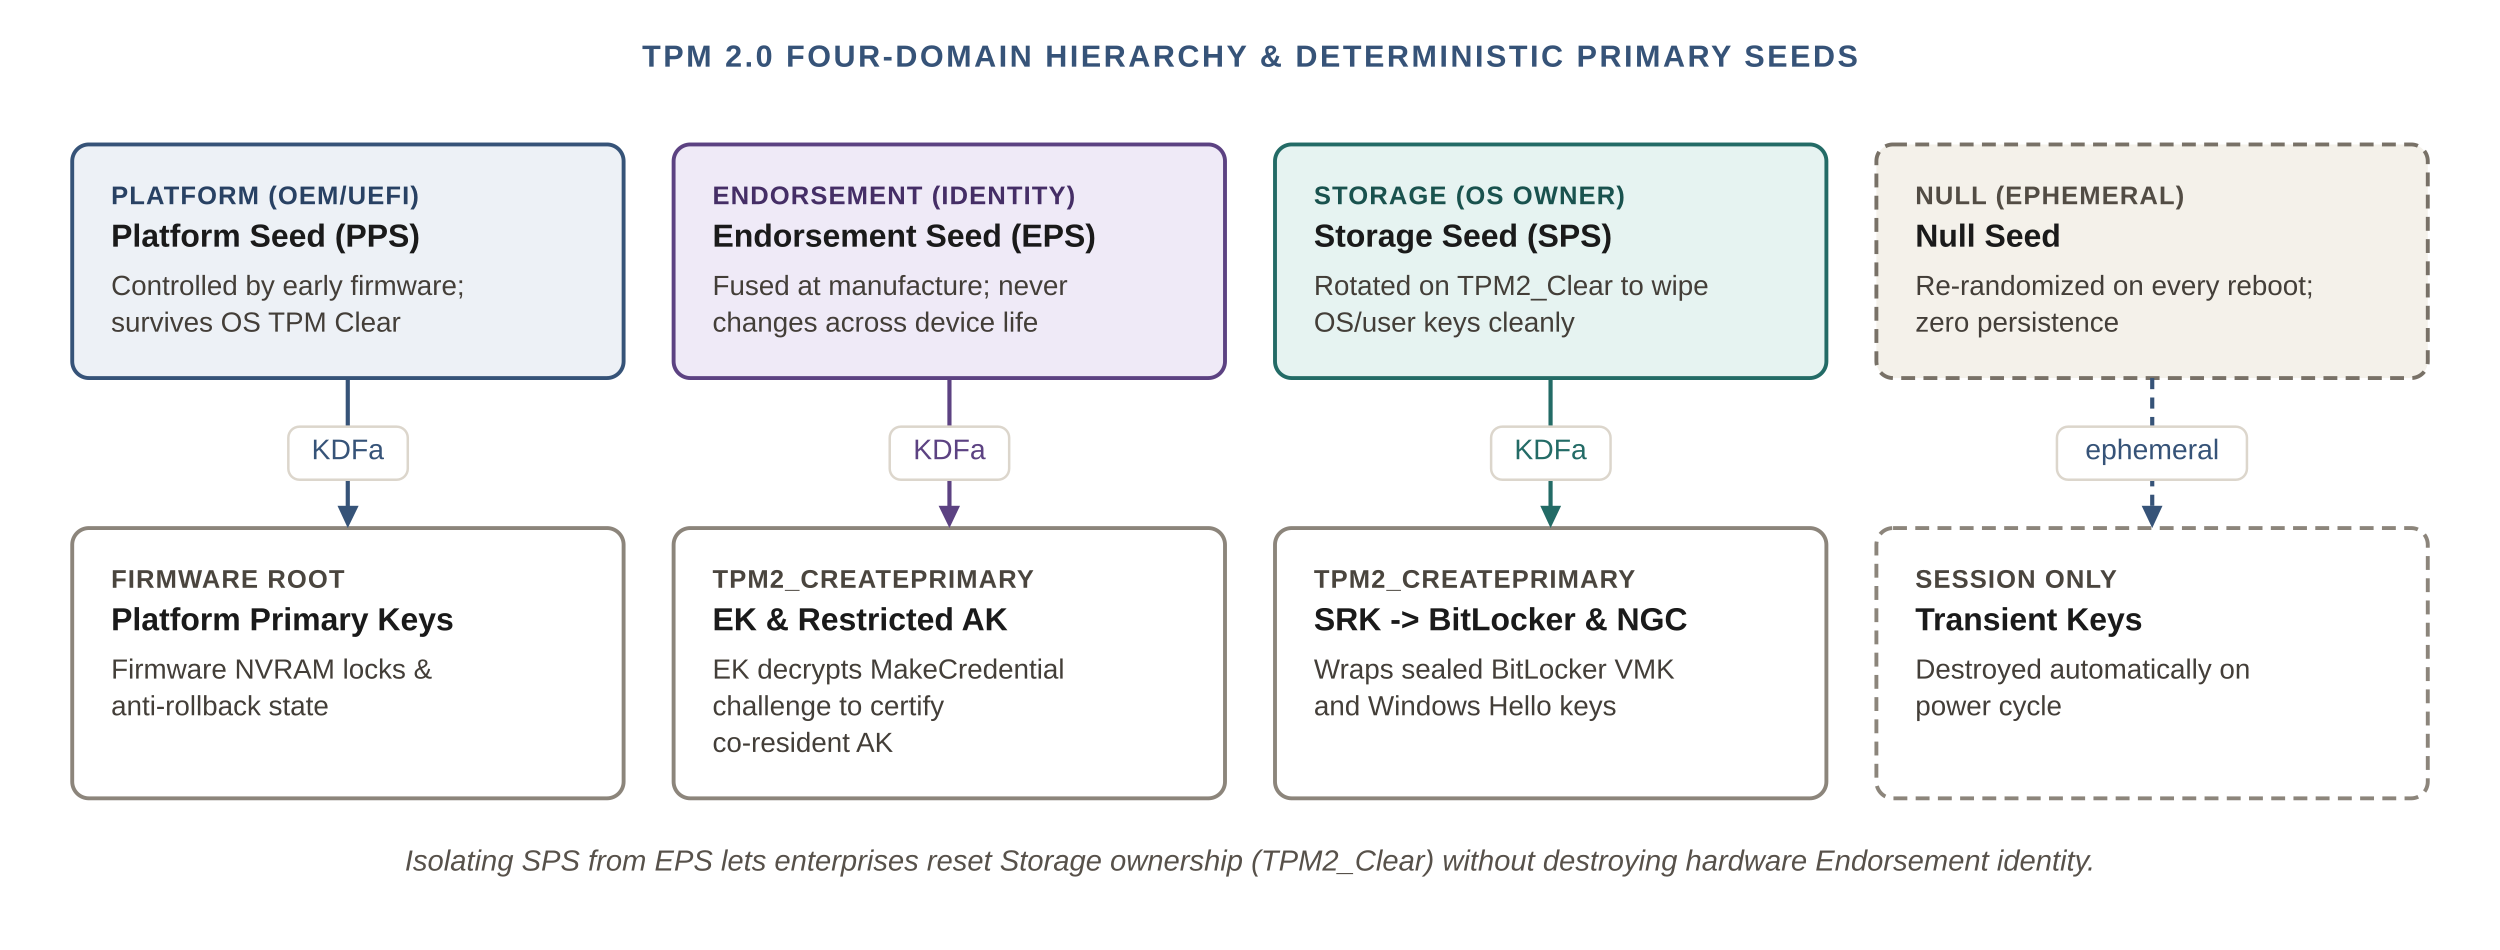
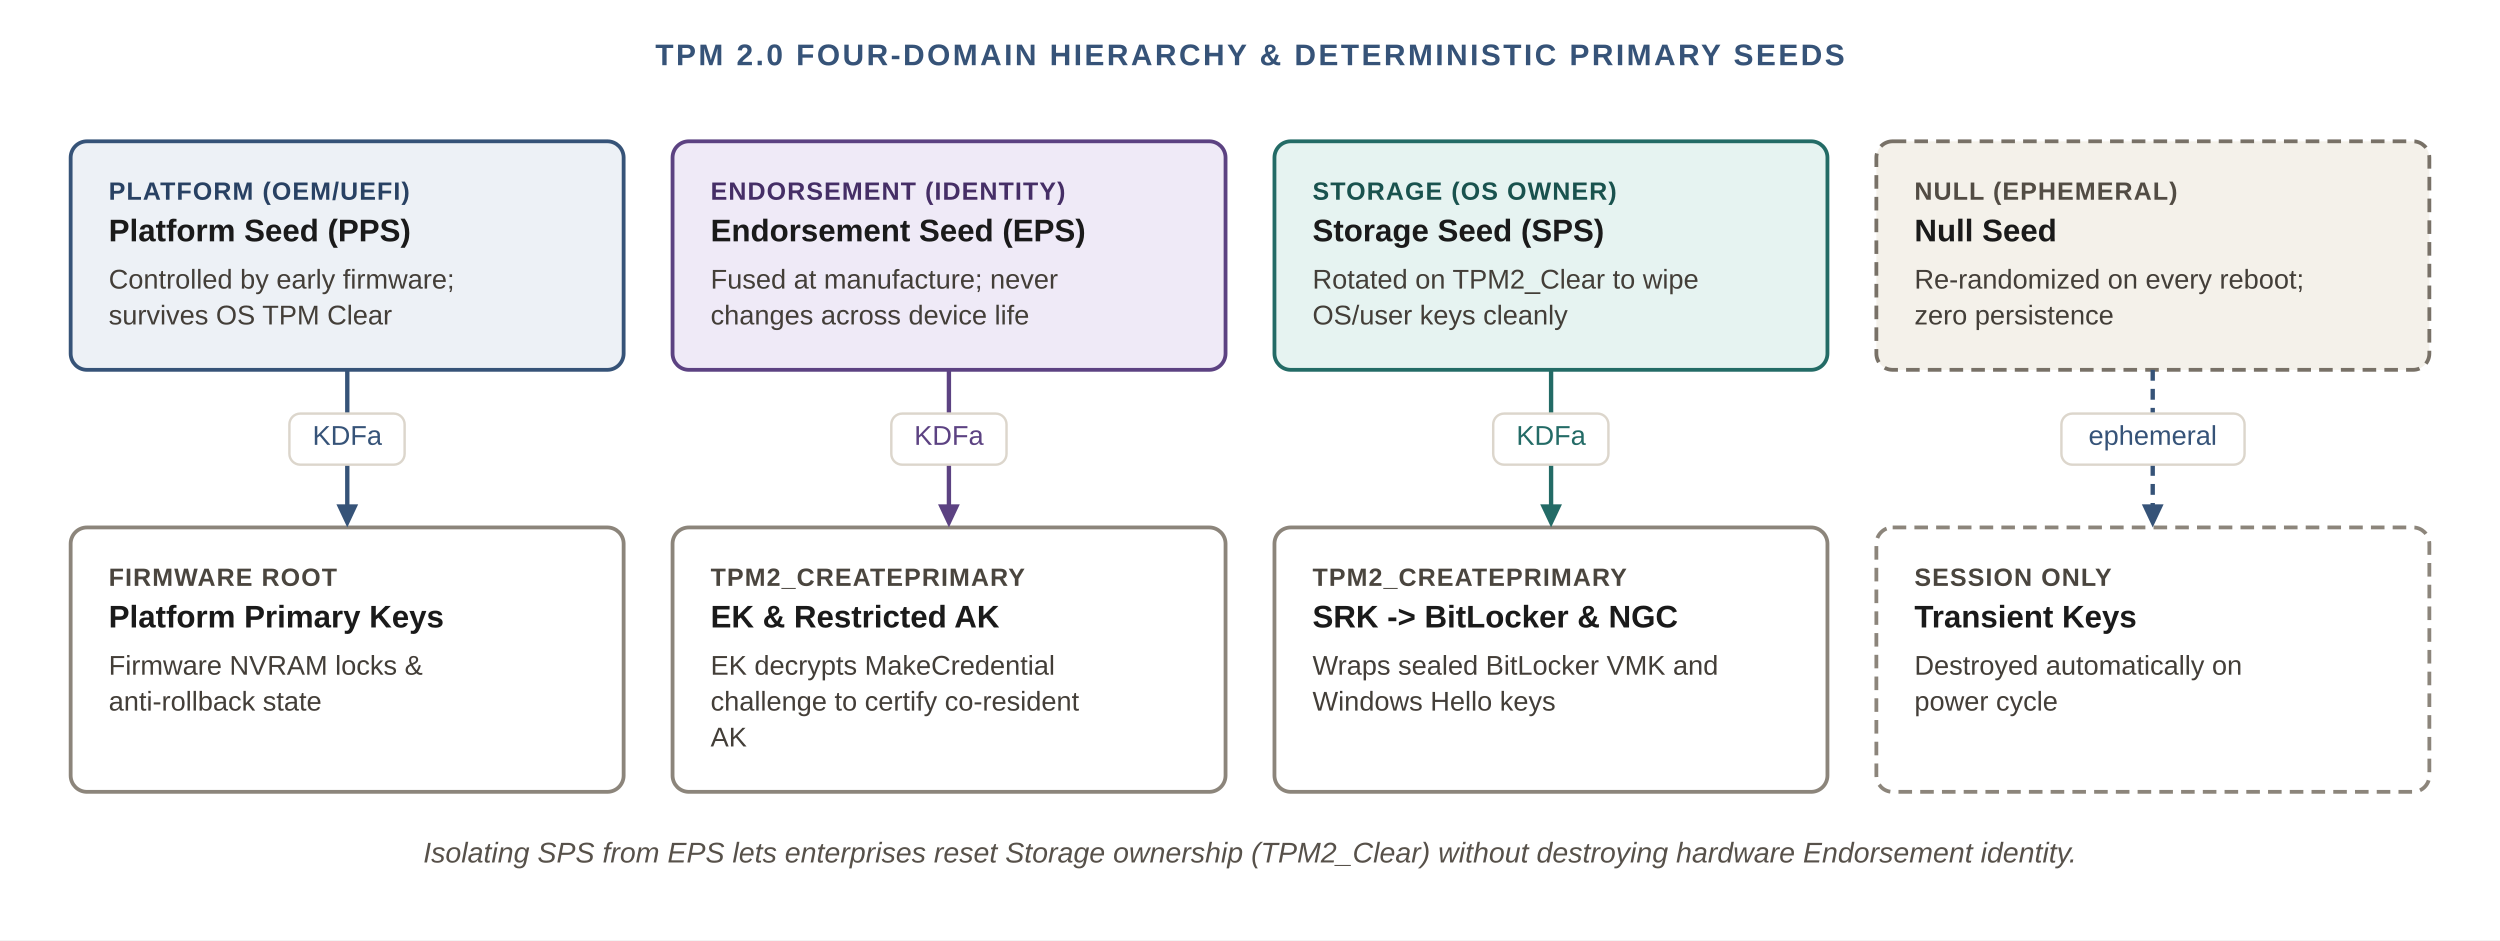
- <svg xmlns="http://www.w3.org/2000/svg" viewBox="0 0 900 342" width="900" height="342">
-   <rect x="0" y="0" width="900" height="342" fill="#ffffff" />
-   <text x="450.0" y="24.0" font-family="-apple-system, BlinkMacSystemFont, &quot;Segoe UI&quot;, &quot;Helvetica Neue&quot;, Arial, sans-serif" font-size="11.0" font-weight="700" letter-spacing="0.90px" fill="#365378" text-anchor="middle">TPM 2.0 FOUR-DOMAIN HIERARCHY &amp; DETERMINISTIC PRIMARY SEEDS</text>
-   <rect x="26.0" y="52.0" width="198.5" height="84.1" rx="6.0" fill="#edf1f6" stroke="#365378" stroke-width="1.4" />
+ <svg xmlns="http://www.w3.org/2000/svg" viewBox="0 0 920 346" width="920" height="346">
+   <rect x="0" y="0" width="920" height="346" fill="#ffffff" />
+   <text x="460.0" y="24.0" font-family="-apple-system, BlinkMacSystemFont, &quot;Segoe UI&quot;, &quot;Helvetica Neue&quot;, Arial, sans-serif" font-size="11.0" font-weight="700" letter-spacing="0.90px" fill="#365378" text-anchor="middle">TPM 2.0 FOUR-DOMAIN HIERARCHY &amp; DETERMINISTIC PRIMARY SEEDS</text>
+   <rect x="26.0" y="52.0" width="203.5" height="84.1" rx="6.0" fill="#edf1f6" stroke="#365378" stroke-width="1.4" />
  <text x="40.0" y="73.5" font-family="-apple-system, BlinkMacSystemFont, &quot;Segoe UI&quot;, &quot;Helvetica Neue&quot;, Arial, sans-serif" font-size="9.2" font-weight="700" letter-spacing="0.40px" fill="#284163" text-anchor="start">PLATFORM (OEM/UEFI)</text>
  <text x="40.0" y="88.8" font-family="-apple-system, BlinkMacSystemFont, &quot;Segoe UI&quot;, &quot;Helvetica Neue&quot;, Arial, sans-serif" font-size="11.5" font-weight="700" fill="#1a1a1a" text-anchor="start">Platform Seed (PPS)</text>
  <text x="40.0" y="106.2" font-family="-apple-system, BlinkMacSystemFont, &quot;Segoe UI&quot;, &quot;Helvetica Neue&quot;, Arial, sans-serif" font-size="10.0" font-weight="400" fill="#433e38" text-anchor="start">Controlled by early firmware;</text>
  <text x="40.0" y="119.4" font-family="-apple-system, BlinkMacSystemFont, &quot;Segoe UI&quot;, &quot;Helvetica Neue&quot;, Arial, sans-serif" font-size="10.0" font-weight="400" fill="#433e38" text-anchor="start">survives OS TPM Clear</text>
-   <rect x="242.5" y="52.0" width="198.5" height="84.1" rx="6.0" fill="#efeaf7" stroke="#5c4282" stroke-width="1.4" />
-   <text x="256.5" y="73.5" font-family="-apple-system, BlinkMacSystemFont, &quot;Segoe UI&quot;, &quot;Helvetica Neue&quot;, Arial, sans-serif" font-size="9.2" font-weight="700" letter-spacing="0.40px" fill="#452e66" text-anchor="start">ENDORSEMENT (IDENTITY)</text>
-   <text x="256.5" y="88.8" font-family="-apple-system, BlinkMacSystemFont, &quot;Segoe UI&quot;, &quot;Helvetica Neue&quot;, Arial, sans-serif" font-size="11.5" font-weight="700" fill="#1a1a1a" text-anchor="start">Endorsement Seed (EPS)</text>
-   <text x="256.5" y="106.2" font-family="-apple-system, BlinkMacSystemFont, &quot;Segoe UI&quot;, &quot;Helvetica Neue&quot;, Arial, sans-serif" font-size="10.0" font-weight="400" fill="#433e38" text-anchor="start">Fused at manufacture; never</text>
-   <text x="256.5" y="119.4" font-family="-apple-system, BlinkMacSystemFont, &quot;Segoe UI&quot;, &quot;Helvetica Neue&quot;, Arial, sans-serif" font-size="10.0" font-weight="400" fill="#433e38" text-anchor="start">changes across device life</text>
-   <rect x="459.0" y="52.0" width="198.5" height="84.1" rx="6.0" fill="#e6f3f1" stroke="#236b66" stroke-width="1.4" />
-   <text x="473.0" y="73.5" font-family="-apple-system, BlinkMacSystemFont, &quot;Segoe UI&quot;, &quot;Helvetica Neue&quot;, Arial, sans-serif" font-size="9.2" font-weight="700" letter-spacing="0.40px" fill="#19524e" text-anchor="start">STORAGE (OS OWNER)</text>
-   <text x="473.0" y="88.8" font-family="-apple-system, BlinkMacSystemFont, &quot;Segoe UI&quot;, &quot;Helvetica Neue&quot;, Arial, sans-serif" font-size="11.5" font-weight="700" fill="#1a1a1a" text-anchor="start">Storage Seed (SPS)</text>
-   <text x="473.0" y="106.2" font-family="-apple-system, BlinkMacSystemFont, &quot;Segoe UI&quot;, &quot;Helvetica Neue&quot;, Arial, sans-serif" font-size="10.0" font-weight="400" fill="#433e38" text-anchor="start">Rotated on TPM2_Clear to wipe</text>
-   <text x="473.0" y="119.4" font-family="-apple-system, BlinkMacSystemFont, &quot;Segoe UI&quot;, &quot;Helvetica Neue&quot;, Arial, sans-serif" font-size="10.0" font-weight="400" fill="#433e38" text-anchor="start">OS/user keys cleanly</text>
-   <rect x="675.5" y="52.0" width="198.5" height="84.1" rx="6.0" fill="#f4f1ea" stroke="#787167" stroke-width="1.4" stroke-dasharray="5,3" />
-   <text x="689.5" y="73.5" font-family="-apple-system, BlinkMacSystemFont, &quot;Segoe UI&quot;, &quot;Helvetica Neue&quot;, Arial, sans-serif" font-size="9.2" font-weight="700" letter-spacing="0.40px" fill="#524c44" text-anchor="start">NULL (EPHEMERAL)</text>
-   <text x="689.5" y="88.8" font-family="-apple-system, BlinkMacSystemFont, &quot;Segoe UI&quot;, &quot;Helvetica Neue&quot;, Arial, sans-serif" font-size="11.5" font-weight="700" fill="#1a1a1a" text-anchor="start">Null Seed</text>
-   <text x="689.5" y="106.2" font-family="-apple-system, BlinkMacSystemFont, &quot;Segoe UI&quot;, &quot;Helvetica Neue&quot;, Arial, sans-serif" font-size="10.0" font-weight="400" fill="#433e38" text-anchor="start">Re-randomized on every reboot;</text>
-   <text x="689.5" y="119.4" font-family="-apple-system, BlinkMacSystemFont, &quot;Segoe UI&quot;, &quot;Helvetica Neue&quot;, Arial, sans-serif" font-size="10.0" font-weight="400" fill="#433e38" text-anchor="start">zero persistence</text>
-   <rect x="26.0" y="190.1" width="198.5" height="97.3" rx="6.0" fill="#ffffff" stroke="#8c857b" stroke-width="1.4" />
-   <text x="40.0" y="211.6" font-family="-apple-system, BlinkMacSystemFont, &quot;Segoe UI&quot;, &quot;Helvetica Neue&quot;, Arial, sans-serif" font-size="9.2" font-weight="700" letter-spacing="0.40px" fill="#4a453e" text-anchor="start">FIRMWARE ROOT</text>
-   <text x="40.0" y="226.9" font-family="-apple-system, BlinkMacSystemFont, &quot;Segoe UI&quot;, &quot;Helvetica Neue&quot;, Arial, sans-serif" font-size="11.5" font-weight="700" fill="#1a1a1a" text-anchor="start">Platform Primary Keys</text>
-   <text x="40.0" y="244.3" font-family="-apple-system, BlinkMacSystemFont, &quot;Segoe UI&quot;, &quot;Helvetica Neue&quot;, Arial, sans-serif" font-size="10.0" font-weight="400" fill="#433e38" text-anchor="start">Firmware NVRAM locks &amp;</text>
-   <text x="40.0" y="257.5" font-family="-apple-system, BlinkMacSystemFont, &quot;Segoe UI&quot;, &quot;Helvetica Neue&quot;, Arial, sans-serif" font-size="10.0" font-weight="400" fill="#433e38" text-anchor="start">anti-rollback state</text>
-   <rect x="242.5" y="190.1" width="198.5" height="97.3" rx="6.0" fill="#ffffff" stroke="#8c857b" stroke-width="1.4" />
-   <text x="256.5" y="211.6" font-family="-apple-system, BlinkMacSystemFont, &quot;Segoe UI&quot;, &quot;Helvetica Neue&quot;, Arial, sans-serif" font-size="9.2" font-weight="700" letter-spacing="0.40px" fill="#4a453e" text-anchor="start">TPM2_CREATEPRIMARY</text>
-   <text x="256.5" y="226.9" font-family="-apple-system, BlinkMacSystemFont, &quot;Segoe UI&quot;, &quot;Helvetica Neue&quot;, Arial, sans-serif" font-size="11.5" font-weight="700" fill="#1a1a1a" text-anchor="start">EK &amp; Restricted AK</text>
-   <text x="256.5" y="244.3" font-family="-apple-system, BlinkMacSystemFont, &quot;Segoe UI&quot;, &quot;Helvetica Neue&quot;, Arial, sans-serif" font-size="10.0" font-weight="400" fill="#433e38" text-anchor="start">EK decrypts MakeCredential</text>
-   <text x="256.5" y="257.5" font-family="-apple-system, BlinkMacSystemFont, &quot;Segoe UI&quot;, &quot;Helvetica Neue&quot;, Arial, sans-serif" font-size="10.0" font-weight="400" fill="#433e38" text-anchor="start">challenge to certify</text>
-   <text x="256.5" y="270.7" font-family="-apple-system, BlinkMacSystemFont, &quot;Segoe UI&quot;, &quot;Helvetica Neue&quot;, Arial, sans-serif" font-size="10.0" font-weight="400" fill="#433e38" text-anchor="start">co-resident AK</text>
-   <rect x="459.0" y="190.1" width="198.5" height="97.3" rx="6.0" fill="#ffffff" stroke="#8c857b" stroke-width="1.4" />
-   <text x="473.0" y="211.6" font-family="-apple-system, BlinkMacSystemFont, &quot;Segoe UI&quot;, &quot;Helvetica Neue&quot;, Arial, sans-serif" font-size="9.2" font-weight="700" letter-spacing="0.40px" fill="#4a453e" text-anchor="start">TPM2_CREATEPRIMARY</text>
-   <text x="473.0" y="226.9" font-family="-apple-system, BlinkMacSystemFont, &quot;Segoe UI&quot;, &quot;Helvetica Neue&quot;, Arial, sans-serif" font-size="11.5" font-weight="700" fill="#1a1a1a" text-anchor="start">SRK -&gt; BitLocker &amp; NGC</text>
-   <text x="473.0" y="244.3" font-family="-apple-system, BlinkMacSystemFont, &quot;Segoe UI&quot;, &quot;Helvetica Neue&quot;, Arial, sans-serif" font-size="10.0" font-weight="400" fill="#433e38" text-anchor="start">Wraps sealed BitLocker VMK</text>
-   <text x="473.0" y="257.5" font-family="-apple-system, BlinkMacSystemFont, &quot;Segoe UI&quot;, &quot;Helvetica Neue&quot;, Arial, sans-serif" font-size="10.0" font-weight="400" fill="#433e38" text-anchor="start">and Windows Hello keys</text>
-   <rect x="675.5" y="190.1" width="198.5" height="97.3" rx="6.0" fill="#ffffff" stroke="#8c857b" stroke-width="1.4" stroke-dasharray="5,3" />
-   <text x="689.5" y="211.6" font-family="-apple-system, BlinkMacSystemFont, &quot;Segoe UI&quot;, &quot;Helvetica Neue&quot;, Arial, sans-serif" font-size="9.2" font-weight="700" letter-spacing="0.40px" fill="#4a453e" text-anchor="start">SESSION ONLY</text>
-   <text x="689.5" y="226.9" font-family="-apple-system, BlinkMacSystemFont, &quot;Segoe UI&quot;, &quot;Helvetica Neue&quot;, Arial, sans-serif" font-size="11.5" font-weight="700" fill="#1a1a1a" text-anchor="start">Transient Keys</text>
-   <text x="689.5" y="244.3" font-family="-apple-system, BlinkMacSystemFont, &quot;Segoe UI&quot;, &quot;Helvetica Neue&quot;, Arial, sans-serif" font-size="10.0" font-weight="400" fill="#433e38" text-anchor="start">Destroyed automatically on</text>
-   <text x="689.5" y="257.5" font-family="-apple-system, BlinkMacSystemFont, &quot;Segoe UI&quot;, &quot;Helvetica Neue&quot;, Arial, sans-serif" font-size="10.0" font-weight="400" fill="#433e38" text-anchor="start">power cycle</text>
-   <text x="450.0" y="313.4" font-family="-apple-system, BlinkMacSystemFont, &quot;Segoe UI&quot;, &quot;Helvetica Neue&quot;, Arial, sans-serif" font-size="10.5" font-weight="400" font-style="italic" fill="#57514a" text-anchor="middle">Isolating SPS from EPS lets enterprises reset Storage ownership (TPM2_Clear) without destroying hardware Endorsement identity.</text>
-   <line x1="125.2" y1="136.1" x2="125.2" y2="183.6" stroke="#365378" stroke-width="1.5" />
-   <polygon points="125.2,190.1 129.1,182.1 121.5,182.1" fill="#365378" />
-   <line x1="341.8" y1="136.1" x2="341.8" y2="183.6" stroke="#5c4282" stroke-width="1.5" />
-   <polygon points="341.8,190.1 345.6,182.1 337.9,182.1" fill="#5c4282" />
-   <line x1="558.2" y1="136.1" x2="558.2" y2="183.6" stroke="#236b66" stroke-width="1.5" />
-   <polygon points="558.2,190.1 562.0,182.1 554.5,182.1" fill="#236b66" />
-   <line x1="774.8" y1="136.1" x2="774.8" y2="183.6" stroke="#365378" stroke-width="1.5" stroke-dasharray="4,3" />
-   <polygon points="774.8,190.1 778.5,182.1 771.0,182.1" fill="#365378" />
-   <rect x="103.8" y="153.6" width="43.0" height="19.1" rx="4" fill="#ffffff" stroke="#dcd6cc" stroke-width="0.9" />
-   <text x="125.2" y="165.3" font-family="-apple-system, BlinkMacSystemFont, &quot;Segoe UI&quot;, &quot;Helvetica Neue&quot;, Arial, sans-serif" font-size="10.2" font-weight="400" fill="#365378" text-anchor="middle">KDFa</text>
-   <rect x="320.3" y="153.6" width="43.0" height="19.1" rx="4" fill="#ffffff" stroke="#dcd6cc" stroke-width="0.9" />
-   <text x="341.8" y="165.3" font-family="-apple-system, BlinkMacSystemFont, &quot;Segoe UI&quot;, &quot;Helvetica Neue&quot;, Arial, sans-serif" font-size="10.2" font-weight="400" fill="#5c4282" text-anchor="middle">KDFa</text>
-   <rect x="536.8" y="153.6" width="43.0" height="19.1" rx="4" fill="#ffffff" stroke="#dcd6cc" stroke-width="0.9" />
-   <text x="558.2" y="165.3" font-family="-apple-system, BlinkMacSystemFont, &quot;Segoe UI&quot;, &quot;Helvetica Neue&quot;, Arial, sans-serif" font-size="10.2" font-weight="400" fill="#236b66" text-anchor="middle">KDFa</text>
-   <rect x="740.5" y="153.6" width="68.4" height="19.1" rx="4" fill="#ffffff" stroke="#dcd6cc" stroke-width="0.9" />
-   <text x="774.8" y="165.3" font-family="-apple-system, BlinkMacSystemFont, &quot;Segoe UI&quot;, &quot;Helvetica Neue&quot;, Arial, sans-serif" font-size="10.2" font-weight="400" fill="#365378" text-anchor="middle">ephemeral</text>
+   <rect x="247.5" y="52.0" width="203.5" height="84.1" rx="6.0" fill="#efeaf7" stroke="#5c4282" stroke-width="1.4" />
+   <text x="261.5" y="73.5" font-family="-apple-system, BlinkMacSystemFont, &quot;Segoe UI&quot;, &quot;Helvetica Neue&quot;, Arial, sans-serif" font-size="9.2" font-weight="700" letter-spacing="0.40px" fill="#452e66" text-anchor="start">ENDORSEMENT (IDENTITY)</text>
+   <text x="261.5" y="88.8" font-family="-apple-system, BlinkMacSystemFont, &quot;Segoe UI&quot;, &quot;Helvetica Neue&quot;, Arial, sans-serif" font-size="11.5" font-weight="700" fill="#1a1a1a" text-anchor="start">Endorsement Seed (EPS)</text>
+   <text x="261.5" y="106.2" font-family="-apple-system, BlinkMacSystemFont, &quot;Segoe UI&quot;, &quot;Helvetica Neue&quot;, Arial, sans-serif" font-size="10.0" font-weight="400" fill="#433e38" text-anchor="start">Fused at manufacture; never</text>
+   <text x="261.5" y="119.4" font-family="-apple-system, BlinkMacSystemFont, &quot;Segoe UI&quot;, &quot;Helvetica Neue&quot;, Arial, sans-serif" font-size="10.0" font-weight="400" fill="#433e38" text-anchor="start">changes across device life</text>
+   <rect x="469.0" y="52.0" width="203.5" height="84.1" rx="6.0" fill="#e6f3f1" stroke="#236b66" stroke-width="1.4" />
+   <text x="483.0" y="73.5" font-family="-apple-system, BlinkMacSystemFont, &quot;Segoe UI&quot;, &quot;Helvetica Neue&quot;, Arial, sans-serif" font-size="9.2" font-weight="700" letter-spacing="0.40px" fill="#19524e" text-anchor="start">STORAGE (OS OWNER)</text>
+   <text x="483.0" y="88.8" font-family="-apple-system, BlinkMacSystemFont, &quot;Segoe UI&quot;, &quot;Helvetica Neue&quot;, Arial, sans-serif" font-size="11.5" font-weight="700" fill="#1a1a1a" text-anchor="start">Storage Seed (SPS)</text>
+   <text x="483.0" y="106.2" font-family="-apple-system, BlinkMacSystemFont, &quot;Segoe UI&quot;, &quot;Helvetica Neue&quot;, Arial, sans-serif" font-size="10.0" font-weight="400" fill="#433e38" text-anchor="start">Rotated on TPM2_Clear to wipe</text>
+   <text x="483.0" y="119.4" font-family="-apple-system, BlinkMacSystemFont, &quot;Segoe UI&quot;, &quot;Helvetica Neue&quot;, Arial, sans-serif" font-size="10.0" font-weight="400" fill="#433e38" text-anchor="start">OS/user keys cleanly</text>
+   <rect x="690.5" y="52.0" width="203.5" height="84.1" rx="6.0" fill="#f4f1ea" stroke="#787167" stroke-width="1.4" stroke-dasharray="5,3" />
+   <text x="704.5" y="73.5" font-family="-apple-system, BlinkMacSystemFont, &quot;Segoe UI&quot;, &quot;Helvetica Neue&quot;, Arial, sans-serif" font-size="9.2" font-weight="700" letter-spacing="0.40px" fill="#524c44" text-anchor="start">NULL (EPHEMERAL)</text>
+   <text x="704.5" y="88.8" font-family="-apple-system, BlinkMacSystemFont, &quot;Segoe UI&quot;, &quot;Helvetica Neue&quot;, Arial, sans-serif" font-size="11.5" font-weight="700" fill="#1a1a1a" text-anchor="start">Null Seed</text>
+   <text x="704.5" y="106.2" font-family="-apple-system, BlinkMacSystemFont, &quot;Segoe UI&quot;, &quot;Helvetica Neue&quot;, Arial, sans-serif" font-size="10.0" font-weight="400" fill="#433e38" text-anchor="start">Re-randomized on every reboot;</text>
+   <text x="704.5" y="119.4" font-family="-apple-system, BlinkMacSystemFont, &quot;Segoe UI&quot;, &quot;Helvetica Neue&quot;, Arial, sans-serif" font-size="10.0" font-weight="400" fill="#433e38" text-anchor="start">zero persistence</text>
+   <rect x="26.0" y="194.1" width="203.5" height="97.3" rx="6.0" fill="#ffffff" stroke="#8c857b" stroke-width="1.4" />
+   <text x="40.0" y="215.6" font-family="-apple-system, BlinkMacSystemFont, &quot;Segoe UI&quot;, &quot;Helvetica Neue&quot;, Arial, sans-serif" font-size="9.2" font-weight="700" letter-spacing="0.40px" fill="#4a453e" text-anchor="start">FIRMWARE ROOT</text>
+   <text x="40.0" y="230.9" font-family="-apple-system, BlinkMacSystemFont, &quot;Segoe UI&quot;, &quot;Helvetica Neue&quot;, Arial, sans-serif" font-size="11.5" font-weight="700" fill="#1a1a1a" text-anchor="start">Platform Primary Keys</text>
+   <text x="40.0" y="248.3" font-family="-apple-system, BlinkMacSystemFont, &quot;Segoe UI&quot;, &quot;Helvetica Neue&quot;, Arial, sans-serif" font-size="10.0" font-weight="400" fill="#433e38" text-anchor="start">Firmware NVRAM locks &amp;</text>
+   <text x="40.0" y="261.5" font-family="-apple-system, BlinkMacSystemFont, &quot;Segoe UI&quot;, &quot;Helvetica Neue&quot;, Arial, sans-serif" font-size="10.0" font-weight="400" fill="#433e38" text-anchor="start">anti-rollback state</text>
+   <rect x="247.5" y="194.1" width="203.5" height="97.3" rx="6.0" fill="#ffffff" stroke="#8c857b" stroke-width="1.4" />
+   <text x="261.5" y="215.6" font-family="-apple-system, BlinkMacSystemFont, &quot;Segoe UI&quot;, &quot;Helvetica Neue&quot;, Arial, sans-serif" font-size="9.2" font-weight="700" letter-spacing="0.40px" fill="#4a453e" text-anchor="start">TPM2_CREATEPRIMARY</text>
+   <text x="261.5" y="230.9" font-family="-apple-system, BlinkMacSystemFont, &quot;Segoe UI&quot;, &quot;Helvetica Neue&quot;, Arial, sans-serif" font-size="11.5" font-weight="700" fill="#1a1a1a" text-anchor="start">EK &amp; Restricted AK</text>
+   <text x="261.5" y="248.3" font-family="-apple-system, BlinkMacSystemFont, &quot;Segoe UI&quot;, &quot;Helvetica Neue&quot;, Arial, sans-serif" font-size="10.0" font-weight="400" fill="#433e38" text-anchor="start">EK decrypts MakeCredential</text>
+   <text x="261.5" y="261.5" font-family="-apple-system, BlinkMacSystemFont, &quot;Segoe UI&quot;, &quot;Helvetica Neue&quot;, Arial, sans-serif" font-size="10.0" font-weight="400" fill="#433e38" text-anchor="start">challenge to certify co-resident</text>
+   <text x="261.5" y="274.7" font-family="-apple-system, BlinkMacSystemFont, &quot;Segoe UI&quot;, &quot;Helvetica Neue&quot;, Arial, sans-serif" font-size="10.0" font-weight="400" fill="#433e38" text-anchor="start">AK</text>
+   <rect x="469.0" y="194.1" width="203.5" height="97.3" rx="6.0" fill="#ffffff" stroke="#8c857b" stroke-width="1.4" />
+   <text x="483.0" y="215.6" font-family="-apple-system, BlinkMacSystemFont, &quot;Segoe UI&quot;, &quot;Helvetica Neue&quot;, Arial, sans-serif" font-size="9.2" font-weight="700" letter-spacing="0.40px" fill="#4a453e" text-anchor="start">TPM2_CREATEPRIMARY</text>
+   <text x="483.0" y="230.9" font-family="-apple-system, BlinkMacSystemFont, &quot;Segoe UI&quot;, &quot;Helvetica Neue&quot;, Arial, sans-serif" font-size="11.5" font-weight="700" fill="#1a1a1a" text-anchor="start">SRK -&gt; BitLocker &amp; NGC</text>
+   <text x="483.0" y="248.3" font-family="-apple-system, BlinkMacSystemFont, &quot;Segoe UI&quot;, &quot;Helvetica Neue&quot;, Arial, sans-serif" font-size="10.0" font-weight="400" fill="#433e38" text-anchor="start">Wraps sealed BitLocker VMK and</text>
+   <text x="483.0" y="261.5" font-family="-apple-system, BlinkMacSystemFont, &quot;Segoe UI&quot;, &quot;Helvetica Neue&quot;, Arial, sans-serif" font-size="10.0" font-weight="400" fill="#433e38" text-anchor="start">Windows Hello keys</text>
+   <rect x="690.5" y="194.1" width="203.5" height="97.3" rx="6.0" fill="#ffffff" stroke="#8c857b" stroke-width="1.4" stroke-dasharray="5,3" />
+   <text x="704.5" y="215.6" font-family="-apple-system, BlinkMacSystemFont, &quot;Segoe UI&quot;, &quot;Helvetica Neue&quot;, Arial, sans-serif" font-size="9.2" font-weight="700" letter-spacing="0.40px" fill="#4a453e" text-anchor="start">SESSION ONLY</text>
+   <text x="704.5" y="230.9" font-family="-apple-system, BlinkMacSystemFont, &quot;Segoe UI&quot;, &quot;Helvetica Neue&quot;, Arial, sans-serif" font-size="11.5" font-weight="700" fill="#1a1a1a" text-anchor="start">Transient Keys</text>
+   <text x="704.5" y="248.3" font-family="-apple-system, BlinkMacSystemFont, &quot;Segoe UI&quot;, &quot;Helvetica Neue&quot;, Arial, sans-serif" font-size="10.0" font-weight="400" fill="#433e38" text-anchor="start">Destroyed automatically on</text>
+   <text x="704.5" y="261.5" font-family="-apple-system, BlinkMacSystemFont, &quot;Segoe UI&quot;, &quot;Helvetica Neue&quot;, Arial, sans-serif" font-size="10.0" font-weight="400" fill="#433e38" text-anchor="start">power cycle</text>
+   <text x="460.0" y="317.4" font-family="-apple-system, BlinkMacSystemFont, &quot;Segoe UI&quot;, &quot;Helvetica Neue&quot;, Arial, sans-serif" font-size="10.5" font-weight="400" font-style="italic" fill="#57514a" text-anchor="middle">Isolating SPS from EPS lets enterprises reset Storage ownership (TPM2_Clear) without destroying hardware Endorsement identity.</text>
+   <line x1="127.8" y1="136.1" x2="127.8" y2="187.6" stroke="#365378" stroke-width="1.6" />
+   <polygon points="127.8,194.1 131.8,185.6 123.8,185.6" fill="#365378" />
+   <line x1="349.2" y1="136.1" x2="349.2" y2="187.6" stroke="#5c4282" stroke-width="1.6" />
+   <polygon points="349.2,194.1 353.2,185.6 345.2,185.6" fill="#5c4282" />
+   <line x1="570.8" y1="136.1" x2="570.8" y2="187.6" stroke="#236b66" stroke-width="1.6" />
+   <polygon points="570.8,194.1 574.8,185.6 566.8,185.6" fill="#236b66" />
+   <line x1="792.2" y1="136.1" x2="792.2" y2="187.6" stroke="#365378" stroke-width="1.6" stroke-dasharray="4,3" />
+   <polygon points="792.2,194.1 796.2,185.6 788.2,185.6" fill="#365378" />
+   <rect x="106.5" y="152.2" width="42.4" height="18.8" rx="4" fill="#ffffff" stroke="#dcd6cc" stroke-width="0.9" />
+   <text x="127.8" y="163.7" font-family="-apple-system, BlinkMacSystemFont, &quot;Segoe UI&quot;, &quot;Helvetica Neue&quot;, Arial, sans-serif" font-size="10.0" font-weight="400" fill="#365378" text-anchor="middle">KDFa</text>
+   <rect x="328.0" y="152.2" width="42.4" height="18.8" rx="4" fill="#ffffff" stroke="#dcd6cc" stroke-width="0.9" />
+   <text x="349.2" y="163.7" font-family="-apple-system, BlinkMacSystemFont, &quot;Segoe UI&quot;, &quot;Helvetica Neue&quot;, Arial, sans-serif" font-size="10.0" font-weight="400" fill="#5c4282" text-anchor="middle">KDFa</text>
+   <rect x="549.5" y="152.2" width="42.4" height="18.8" rx="4" fill="#ffffff" stroke="#dcd6cc" stroke-width="0.9" />
+   <text x="570.8" y="163.7" font-family="-apple-system, BlinkMacSystemFont, &quot;Segoe UI&quot;, &quot;Helvetica Neue&quot;, Arial, sans-serif" font-size="10.0" font-weight="400" fill="#236b66" text-anchor="middle">KDFa</text>
+   <rect x="758.6" y="152.2" width="67.4" height="18.8" rx="4" fill="#ffffff" stroke="#dcd6cc" stroke-width="0.9" />
+   <text x="792.2" y="163.7" font-family="-apple-system, BlinkMacSystemFont, &quot;Segoe UI&quot;, &quot;Helvetica Neue&quot;, Arial, sans-serif" font-size="10.0" font-weight="400" fill="#365378" text-anchor="middle">ephemeral</text>
</svg>
